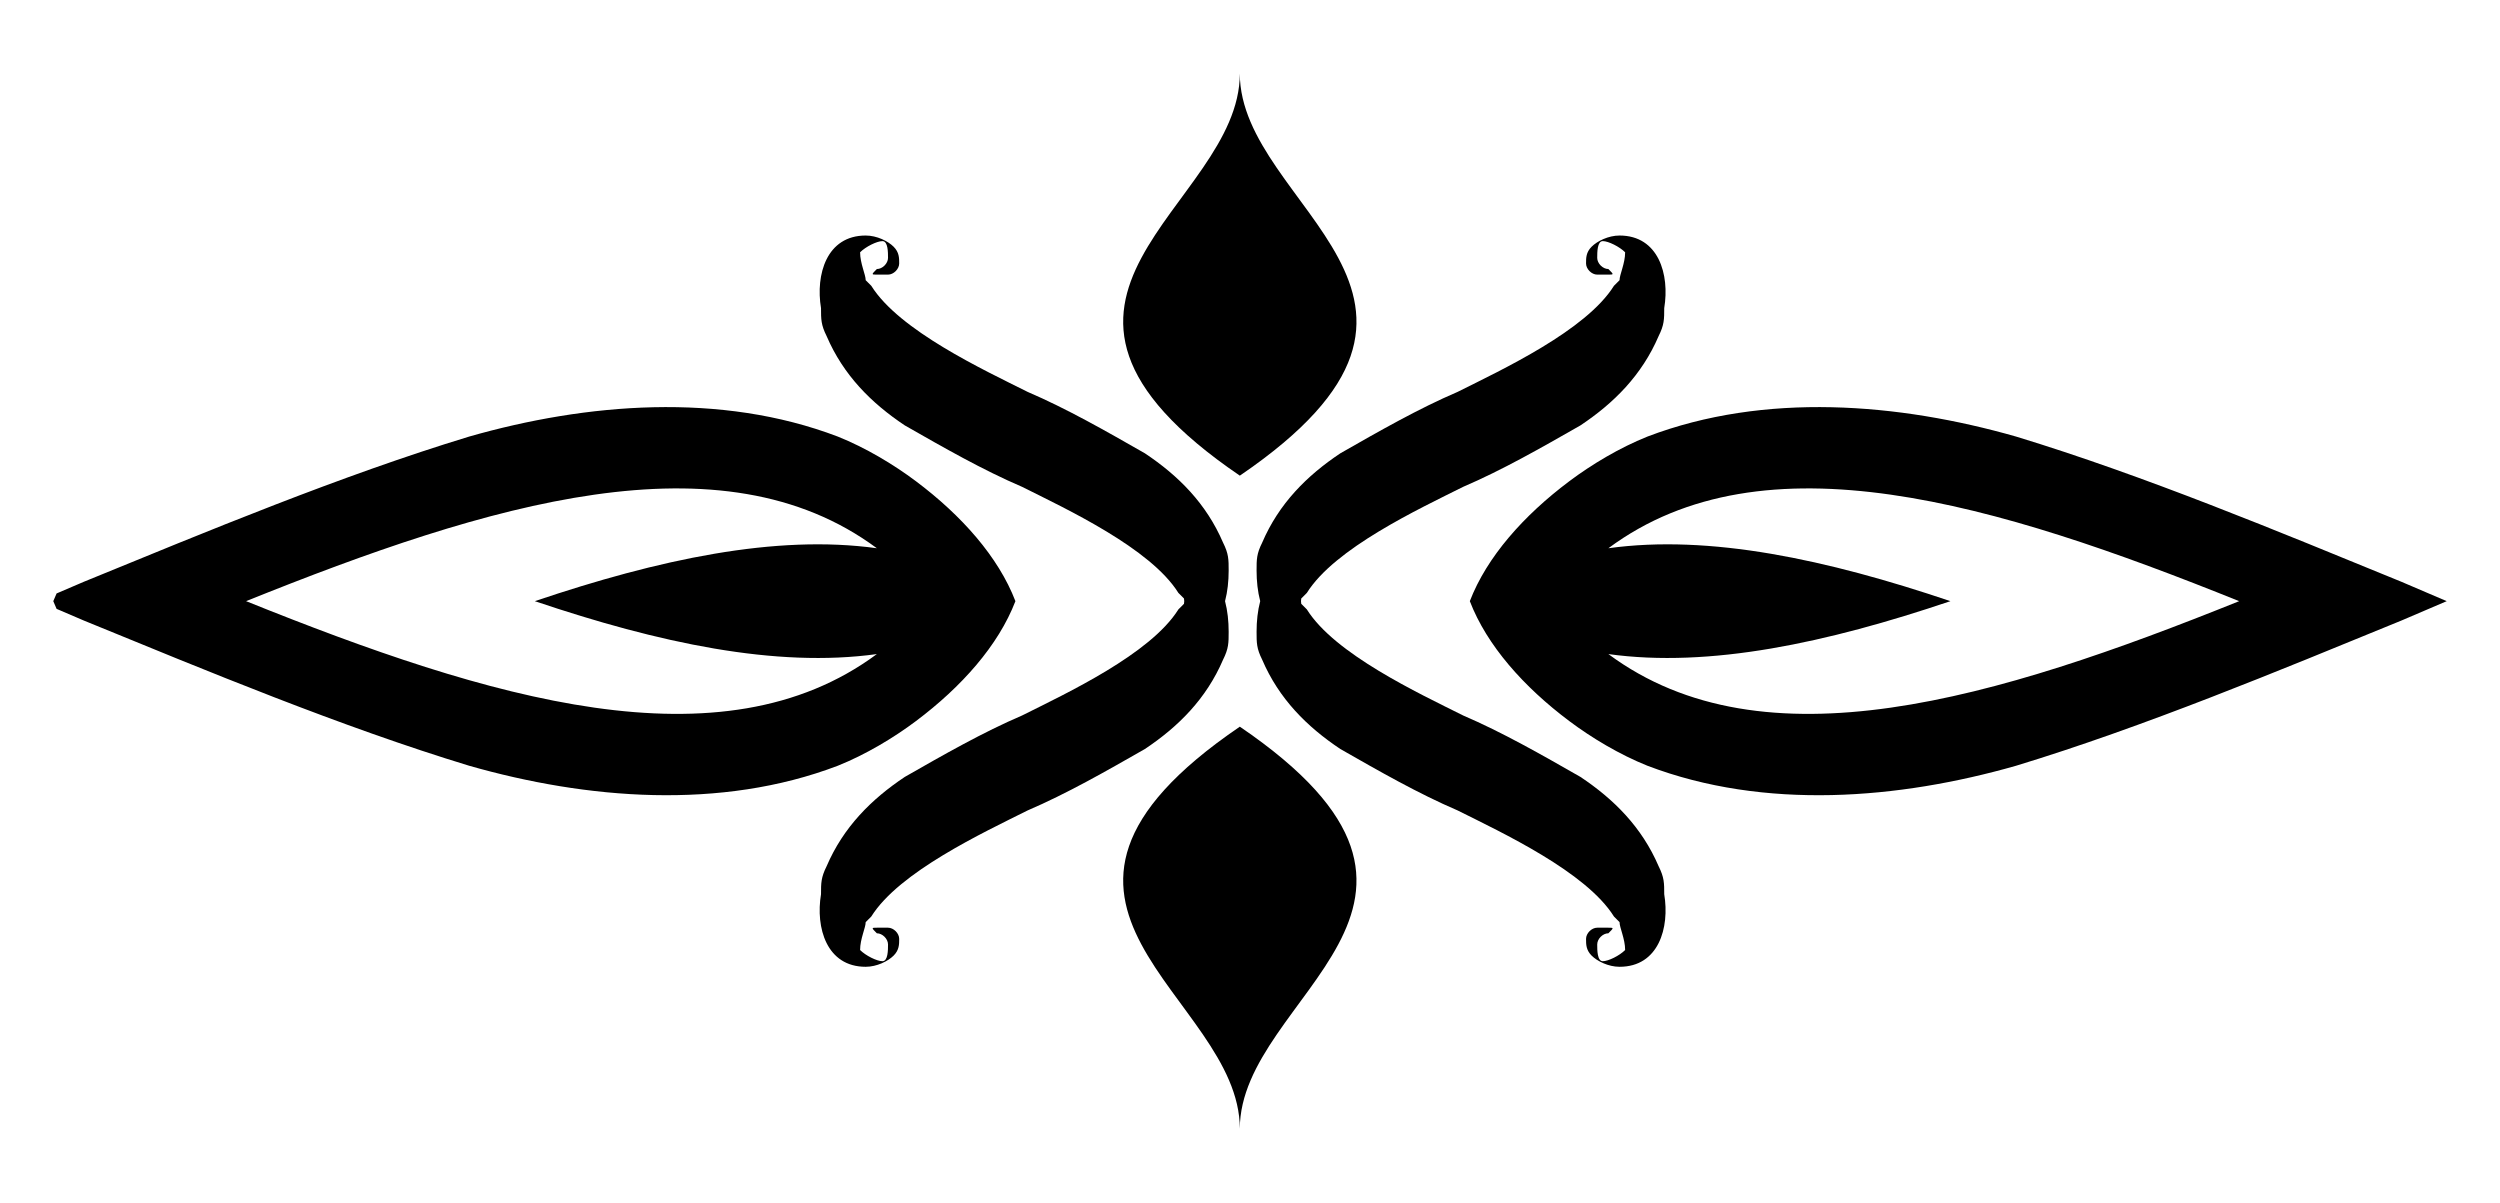
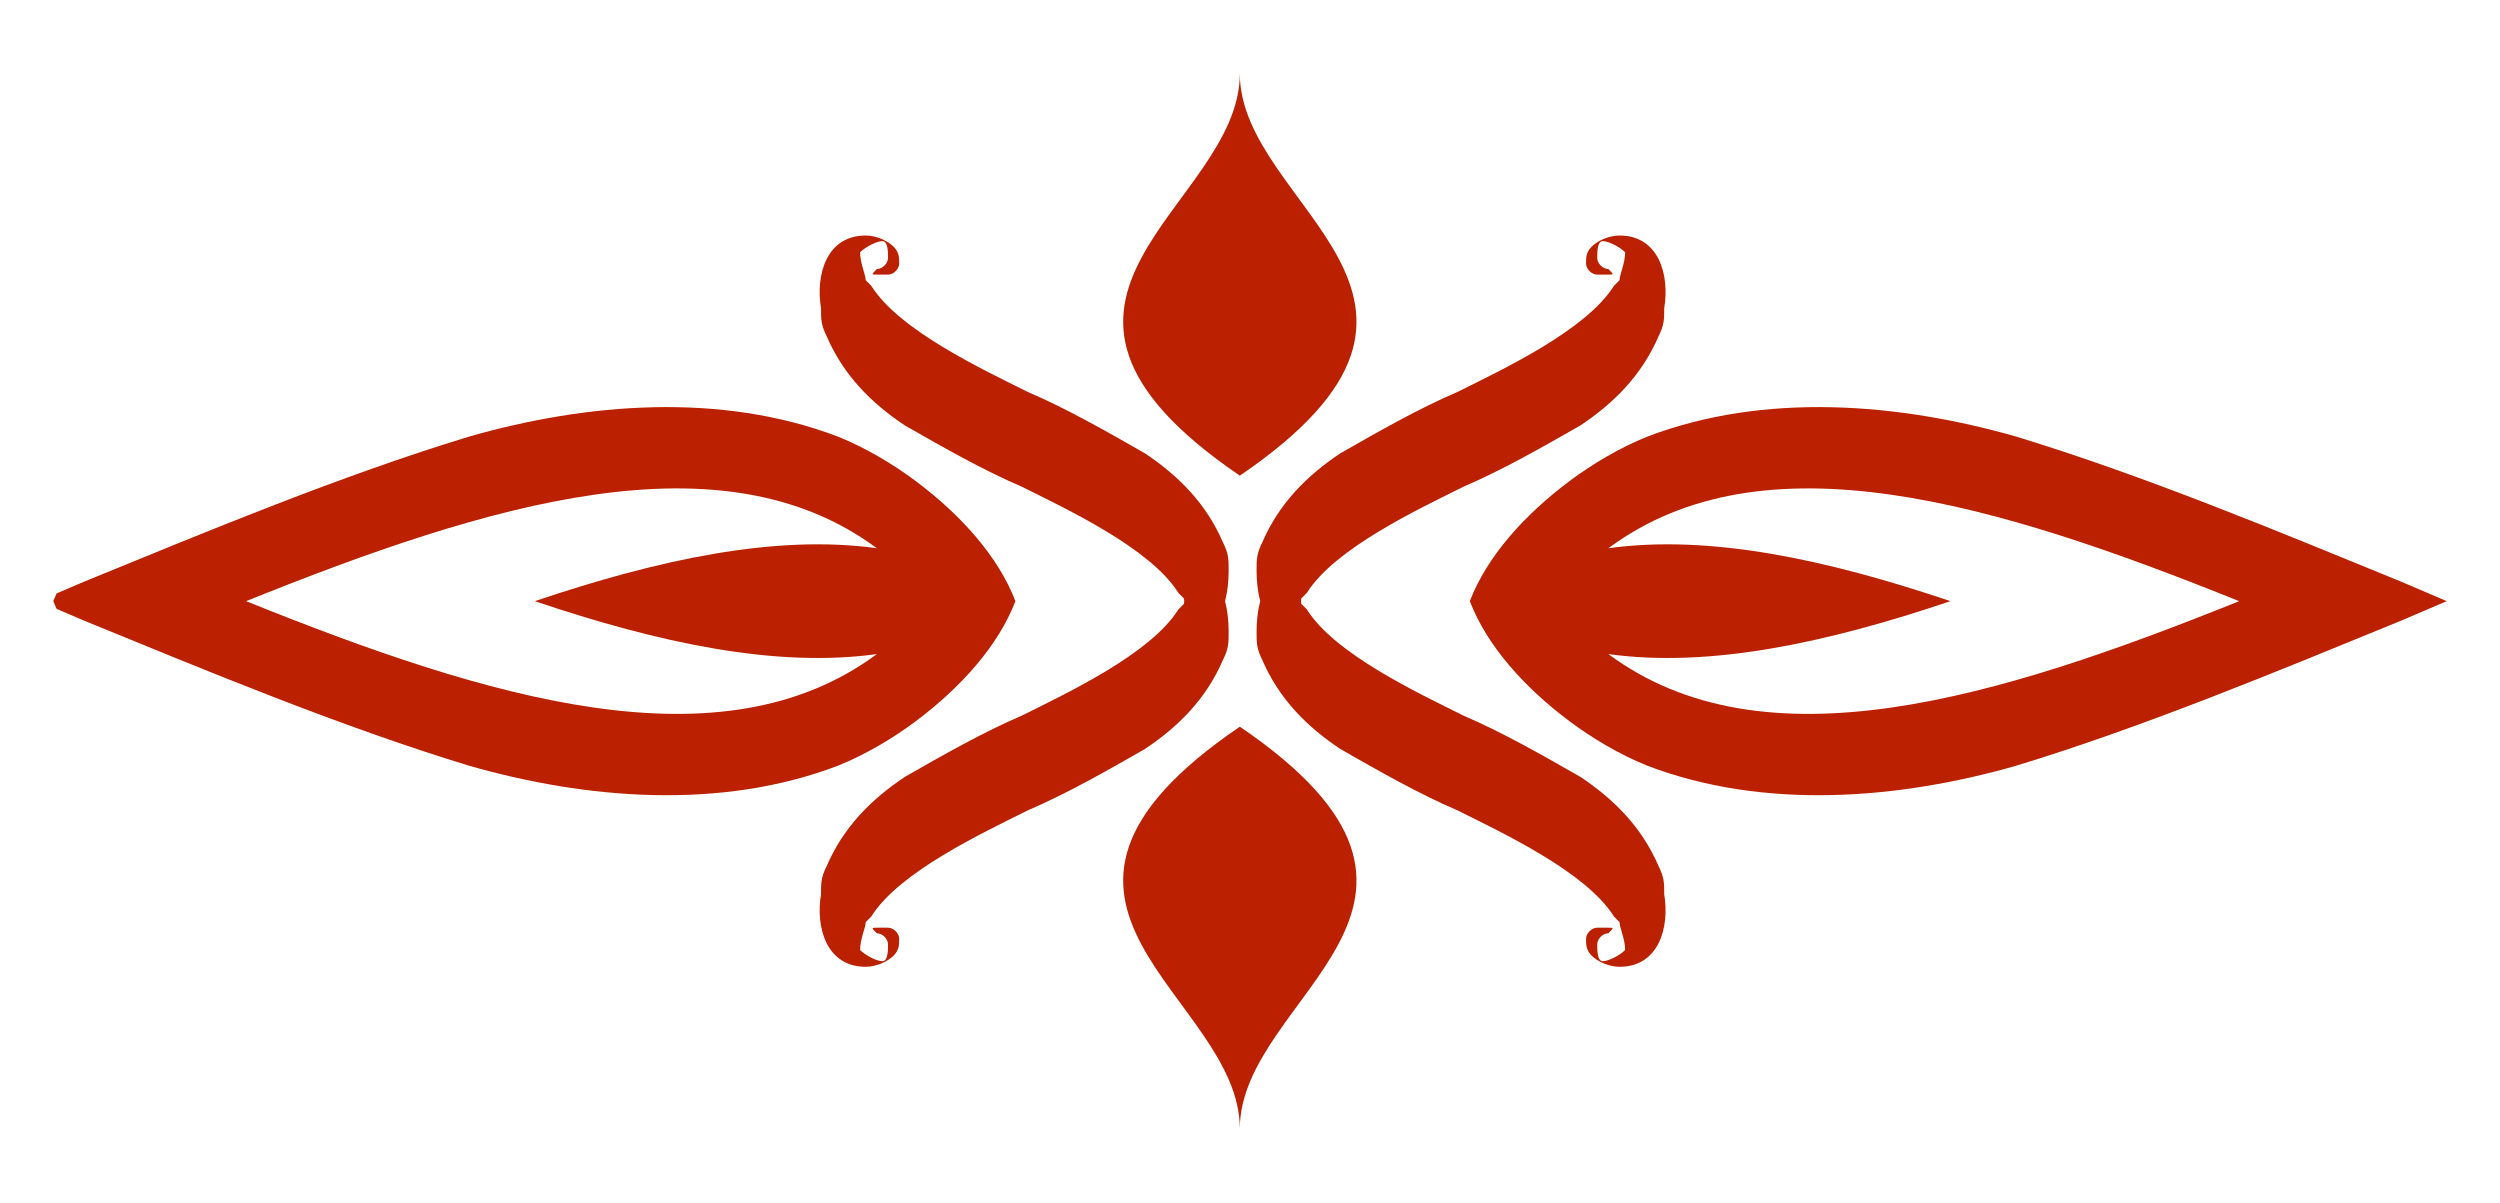
<svg xmlns="http://www.w3.org/2000/svg" version="1.1" id="Layer_1" x="0px" y="0px" viewBox="0 0 2674 1286" style="enable-background:new 0 0 2674 1286;" xml:space="preserve">
  <g>
    <g>
      <g>
-         <path d="M1391.55,643c0.172-1.112,0.271-2.077,0.271-2.844l5.973-5.973c29.864-47.783,119.456-89.592,167.239-113.484     c41.81-17.918,83.62-41.81,125.429-65.701c35.837-23.891,65.701-53.755,83.62-95.565c5.973-11.946,5.973-17.918,5.973-29.864     c5.973-35.837-5.973-77.647-47.783-77.647c-11.946,0-23.891,5.973-29.864,11.946c-5.973,5.973-5.973,11.946-5.973,17.918     c0,5.973,5.973,11.946,11.946,11.946c5.973,0,11.946,0,11.946,0c5.973,0,5.973,0,0-5.973c-5.973,0-11.946-5.973-11.946-11.946     c0-5.973,0-17.918,5.973-17.918c5.973,0,17.918,5.973,23.891,11.946c0,11.946-5.973,23.891-5.973,29.864     c-5.973,5.973-5.973,5.973-5.973,5.973l0,0c-29.864,47.783-119.456,89.592-167.239,113.484     c-41.81,17.918-83.62,41.81-125.429,65.701c-35.837,23.891-65.701,53.755-83.62,95.565c-5.973,11.946-5.973,17.918-5.973,29.864     c0,11.207,1.168,22.415,3.87,32.708c-2.702,10.294-3.87,21.501-3.87,32.708c0,11.946,0,17.918,5.973,29.864     c17.918,41.81,47.783,71.674,83.62,95.565c41.81,23.891,83.62,47.783,125.429,65.701     c47.783,23.891,137.375,65.701,167.239,113.484l0,0c0,0,0,0,5.973,5.973c0,5.973,5.973,17.918,5.973,29.864     c-5.973,5.973-17.918,11.946-23.891,11.946c-5.973,0-5.973-11.946-5.973-17.918c0-5.973,5.973-11.946,11.946-11.946     c5.973-5.973,5.973-5.973,0-5.973c0,0-5.973,0-11.946,0c-5.973,0-11.946,5.973-11.946,11.946c0,5.973,0,11.946,5.973,17.918     c5.973,5.973,17.918,11.946,29.864,11.946c41.81,0,53.755-41.81,47.783-77.647c0-11.946,0-17.918-5.973-29.864     c-17.918-41.81-47.783-71.674-83.62-95.565c-41.81-23.891-83.62-47.783-125.429-65.701     c-47.783-23.891-137.375-65.701-167.239-113.484l-5.973-5.973C1391.821,645.077,1391.722,644.112,1391.55,643z" />
-         <path d="M1266.662,643c-0.172-1.112-0.271-2.077-0.271-2.844l-5.973-5.973c-29.864-47.783-119.457-89.592-167.239-113.484     c-41.81-17.918-83.62-41.81-125.429-65.701c-35.837-23.891-65.701-53.755-83.62-95.565c-5.973-11.946-5.973-17.918-5.973-29.864     c-5.973-35.837,5.973-77.647,47.783-77.647c11.946,0,23.891,5.973,29.864,11.946c5.973,5.973,5.973,11.946,5.973,17.918     c0,5.973-5.973,11.946-11.946,11.946s-11.946,0-11.946,0c-5.973,0-5.973,0,0-5.973c5.973,0,11.946-5.973,11.946-11.946     c0-5.973,0-17.918-5.973-17.918c-5.973,0-17.918,5.973-23.891,11.946c0,11.946,5.973,23.891,5.973,29.864     c5.973,5.973,5.973,5.973,5.973,5.973l0,0c29.864,47.783,119.456,89.592,167.239,113.484     c41.81,17.918,83.62,41.81,125.429,65.701c35.837,23.891,65.701,53.755,83.62,95.565c5.973,11.946,5.973,17.918,5.973,29.864     c0,11.207-1.168,22.415-3.87,32.708c2.702,10.294,3.87,21.501,3.87,32.708c0,11.946,0,17.918-5.973,29.864     c-17.919,41.81-47.783,71.674-83.62,95.565c-41.81,23.891-83.62,47.783-125.429,65.701     c-47.783,23.891-137.375,65.701-167.239,113.484l0,0c0,0,0,0-5.973,5.973c0,5.973-5.973,17.918-5.973,29.864     c5.973,5.973,17.919,11.946,23.891,11.946c5.973,0,5.973-11.946,5.973-17.918c0-5.973-5.973-11.946-11.946-11.946     c-5.973-5.973-5.973-5.973,0-5.973c0,0,5.973,0,11.946,0s11.946,5.973,11.946,11.946c0,5.973,0,11.946-5.973,17.918     c-5.973,5.973-17.918,11.946-29.864,11.946c-41.81,0-53.755-41.81-47.783-77.647c0-11.946,0-17.918,5.973-29.864     c17.918-41.81,47.783-71.674,83.62-95.565c41.81-23.891,83.62-47.783,125.429-65.701     c47.783-23.891,137.375-65.701,167.239-113.484l5.973-5.973C1266.391,645.077,1266.49,644.112,1266.662,643z" />
+         <path fill="#BB2000" d="M1391.55,643c0.172-1.112,0.271-2.077,0.271-2.844l5.973-5.973c29.864-47.783,119.456-89.592,167.239-113.484     c41.81-17.918,83.62-41.81,125.429-65.701c35.837-23.891,65.701-53.755,83.62-95.565c5.973-11.946,5.973-17.918,5.973-29.864     c5.973-35.837-5.973-77.647-47.783-77.647c-11.946,0-23.891,5.973-29.864,11.946c-5.973,5.973-5.973,11.946-5.973,17.918     c0,5.973,5.973,11.946,11.946,11.946c5.973,0,11.946,0,11.946,0c5.973,0,5.973,0,0-5.973c-5.973,0-11.946-5.973-11.946-11.946     c0-5.973,0-17.918,5.973-17.918c5.973,0,17.918,5.973,23.891,11.946c0,11.946-5.973,23.891-5.973,29.864     c-5.973,5.973-5.973,5.973-5.973,5.973l0,0c-29.864,47.783-119.456,89.592-167.239,113.484     c-41.81,17.918-83.62,41.81-125.429,65.701c-35.837,23.891-65.701,53.755-83.62,95.565c-5.973,11.946-5.973,17.918-5.973,29.864     c0,11.207,1.168,22.415,3.87,32.708c-2.702,10.294-3.87,21.501-3.87,32.708c0,11.946,0,17.918,5.973,29.864     c17.918,41.81,47.783,71.674,83.62,95.565c41.81,23.891,83.62,47.783,125.429,65.701     c47.783,23.891,137.375,65.701,167.239,113.484l0,0c0,0,0,0,5.973,5.973c0,5.973,5.973,17.918,5.973,29.864     c-5.973,5.973-17.918,11.946-23.891,11.946c-5.973,0-5.973-11.946-5.973-17.918c0-5.973,5.973-11.946,11.946-11.946     c5.973-5.973,5.973-5.973,0-5.973c0,0-5.973,0-11.946,0c-5.973,0-11.946,5.973-11.946,11.946c0,5.973,0,11.946,5.973,17.918     c5.973,5.973,17.918,11.946,29.864,11.946c41.81,0,53.755-41.81,47.783-77.647c0-11.946,0-17.918-5.973-29.864     c-17.918-41.81-47.783-71.674-83.62-95.565c-41.81-23.891-83.62-47.783-125.429-65.701     c-47.783-23.891-137.375-65.701-167.239-113.484l-5.973-5.973C1391.821,645.077,1391.722,644.112,1391.55,643z" />
+         <path fill="#BB2000" d="M1266.662,643c-0.172-1.112-0.271-2.077-0.271-2.844l-5.973-5.973c-29.864-47.783-119.457-89.592-167.239-113.484     c-41.81-17.918-83.62-41.81-125.429-65.701c-35.837-23.891-65.701-53.755-83.62-95.565c-5.973-11.946-5.973-17.918-5.973-29.864     c-5.973-35.837,5.973-77.647,47.783-77.647c11.946,0,23.891,5.973,29.864,11.946c5.973,5.973,5.973,11.946,5.973,17.918     c0,5.973-5.973,11.946-11.946,11.946s-11.946,0-11.946,0c-5.973,0-5.973,0,0-5.973c5.973,0,11.946-5.973,11.946-11.946     c0-5.973,0-17.918-5.973-17.918c-5.973,0-17.918,5.973-23.891,11.946c0,11.946,5.973,23.891,5.973,29.864     c5.973,5.973,5.973,5.973,5.973,5.973l0,0c29.864,47.783,119.456,89.592,167.239,113.484     c41.81,17.918,83.62,41.81,125.429,65.701c35.837,23.891,65.701,53.755,83.62,95.565c5.973,11.946,5.973,17.918,5.973,29.864     c0,11.207-1.168,22.415-3.87,32.708c2.702,10.294,3.87,21.501,3.87,32.708c0,11.946,0,17.918-5.973,29.864     c-17.919,41.81-47.783,71.674-83.62,95.565c-41.81,23.891-83.62,47.783-125.429,65.701     c-47.783,23.891-137.375,65.701-167.239,113.484l0,0c0,0,0,0-5.973,5.973c0,5.973-5.973,17.918-5.973,29.864     c5.973,5.973,17.919,11.946,23.891,11.946c5.973,0,5.973-11.946,5.973-17.918c0-5.973-5.973-11.946-11.946-11.946     c-5.973-5.973-5.973-5.973,0-5.973c0,0,5.973,0,11.946,0s11.946,5.973,11.946,11.946c0,5.973,0,11.946-5.973,17.918     c-5.973,5.973-17.918,11.946-29.864,11.946c-41.81,0-53.755-41.81-47.783-77.647c0-11.946,0-17.918,5.973-29.864     c17.918-41.81,47.783-71.674,83.62-95.565c41.81-23.891,83.62-47.783,125.429-65.701     c47.783-23.891,137.375-65.701,167.239-113.484l5.973-5.973C1266.391,645.077,1266.49,644.112,1266.662,643z" />
      </g>
      <g>
-         <path d="M2617,643c-16.977-7.224-33.206-14.194-48.533-20.763c-131.402-53.755-274.75-113.484-412.125-155.293     c-125.429-35.837-268.777-47.783-394.206,0c-29.864,11.946-59.728,29.864-83.62,47.783     c-48.76,36.57-88.19,80.915-106.391,128.274c18.201,47.359,57.631,91.704,106.391,128.274     c23.891,17.918,53.755,35.837,83.62,47.783c125.429,47.783,268.777,35.837,394.206,0     c137.375-41.81,280.723-101.538,412.125-155.293C2583.794,657.194,2600.023,650.224,2617,643z M2086.175,643     c-132.372-44.672-257.622-71.631-365.849-56.6c166.487-123.43,414.365-48.211,674.685,56.6     c-260.32,104.81-508.198,180.03-674.685,56.6C1828.553,714.631,1953.803,687.672,2086.175,643z" />
-         <path d="M1086.087,643c-18.201-47.359-57.631-91.704-106.391-128.274c-23.891-17.918-53.755-35.837-83.62-47.783     c-125.429-47.783-268.777-35.837-394.206,0c-137.375,41.81-280.723,101.538-412.125,155.293     c-9.41,4.033-19.161,8.217-29.216,12.519c-1.186,2.771-2.362,5.52-3.529,8.244c1.167,2.724,2.344,5.473,3.529,8.244     c10.055,4.302,19.806,8.486,29.216,12.519c131.402,53.755,274.75,113.484,412.125,155.293     c125.429,35.837,268.777,47.783,394.206,0c29.864-11.946,59.728-29.864,83.62-47.783     C1028.456,734.704,1067.886,690.359,1086.087,643z M263.201,643c260.32-104.81,508.198-180.03,674.685-56.6     c-108.227-15.032-233.477,11.927-365.849,56.6c132.372,44.672,257.622,71.631,365.849,56.6     C771.399,823.03,523.521,747.81,263.201,643z" />
+         <path fill="#BB2000" d="M2617,643c-16.977-7.224-33.206-14.194-48.533-20.763c-131.402-53.755-274.75-113.484-412.125-155.293     c-125.429-35.837-268.777-47.783-394.206,0c-29.864,11.946-59.728,29.864-83.62,47.783     c-48.76,36.57-88.19,80.915-106.391,128.274c18.201,47.359,57.631,91.704,106.391,128.274     c23.891,17.918,53.755,35.837,83.62,47.783c125.429,47.783,268.777,35.837,394.206,0     c137.375-41.81,280.723-101.538,412.125-155.293C2583.794,657.194,2600.023,650.224,2617,643z M2086.175,643     c-132.372-44.672-257.622-71.631-365.849-56.6c166.487-123.43,414.365-48.211,674.685,56.6     c-260.32,104.81-508.198,180.03-674.685,56.6C1828.553,714.631,1953.803,687.672,2086.175,643z" />
+         <path fill="#BB2000" d="M1086.087,643c-18.201-47.359-57.631-91.704-106.391-128.274c-23.891-17.918-53.755-35.837-83.62-47.783     c-125.429-47.783-268.777-35.837-394.206,0c-137.375,41.81-280.723,101.538-412.125,155.293     c-9.41,4.033-19.161,8.217-29.216,12.519c-1.186,2.771-2.362,5.52-3.529,8.244c1.167,2.724,2.344,5.473,3.529,8.244     c10.055,4.302,19.806,8.486,29.216,12.519c131.402,53.755,274.75,113.484,412.125,155.293     c125.429,35.837,268.777,47.783,394.206,0c29.864-11.946,59.728-29.864,83.62-47.783     C1028.456,734.704,1067.886,690.359,1086.087,643z M263.201,643c260.32-104.81,508.198-180.03,674.685-56.6     c-108.227-15.032-233.477,11.927-365.849,56.6c132.372,44.672,257.622,71.631,365.849,56.6     C771.399,823.03,523.521,747.81,263.201,643z" />
      </g>
    </g>
-     <path d="M1326.12,508.754c280.723-191.13,0-286.695,0-430.043C1326.12,222.058,1045.397,317.623,1326.12,508.754z M1326.12,395.27   c131.402-89.592,0-137.375,0-203.076C1326.12,257.895,1194.718,305.678,1326.12,395.27z" />
-     <path d="M1326.12,777.246c280.723,191.13,0,286.696,0,430.043C1326.12,1063.942,1045.397,968.377,1326.12,777.246z M1326.12,890.73   c131.402,89.592,0,137.375,0,203.076C1326.12,1028.105,1194.718,980.322,1326.12,890.73z" />
+     <path fill="#BB2000" d="M1326.12,508.754c280.723-191.13,0-286.695,0-430.043C1326.12,222.058,1045.397,317.623,1326.12,508.754z M1326.12,395.27   c131.402-89.592,0-137.375,0-203.076C1326.12,257.895,1194.718,305.678,1326.12,395.27z" />
+     <path fill="#BB2000" d="M1326.12,777.246c280.723,191.13,0,286.696,0,430.043C1326.12,1063.942,1045.397,968.377,1326.12,777.246z M1326.12,890.73   c131.402,89.592,0,137.375,0,203.076C1326.12,1028.105,1194.718,980.322,1326.12,890.73z" />
  </g>
</svg>
